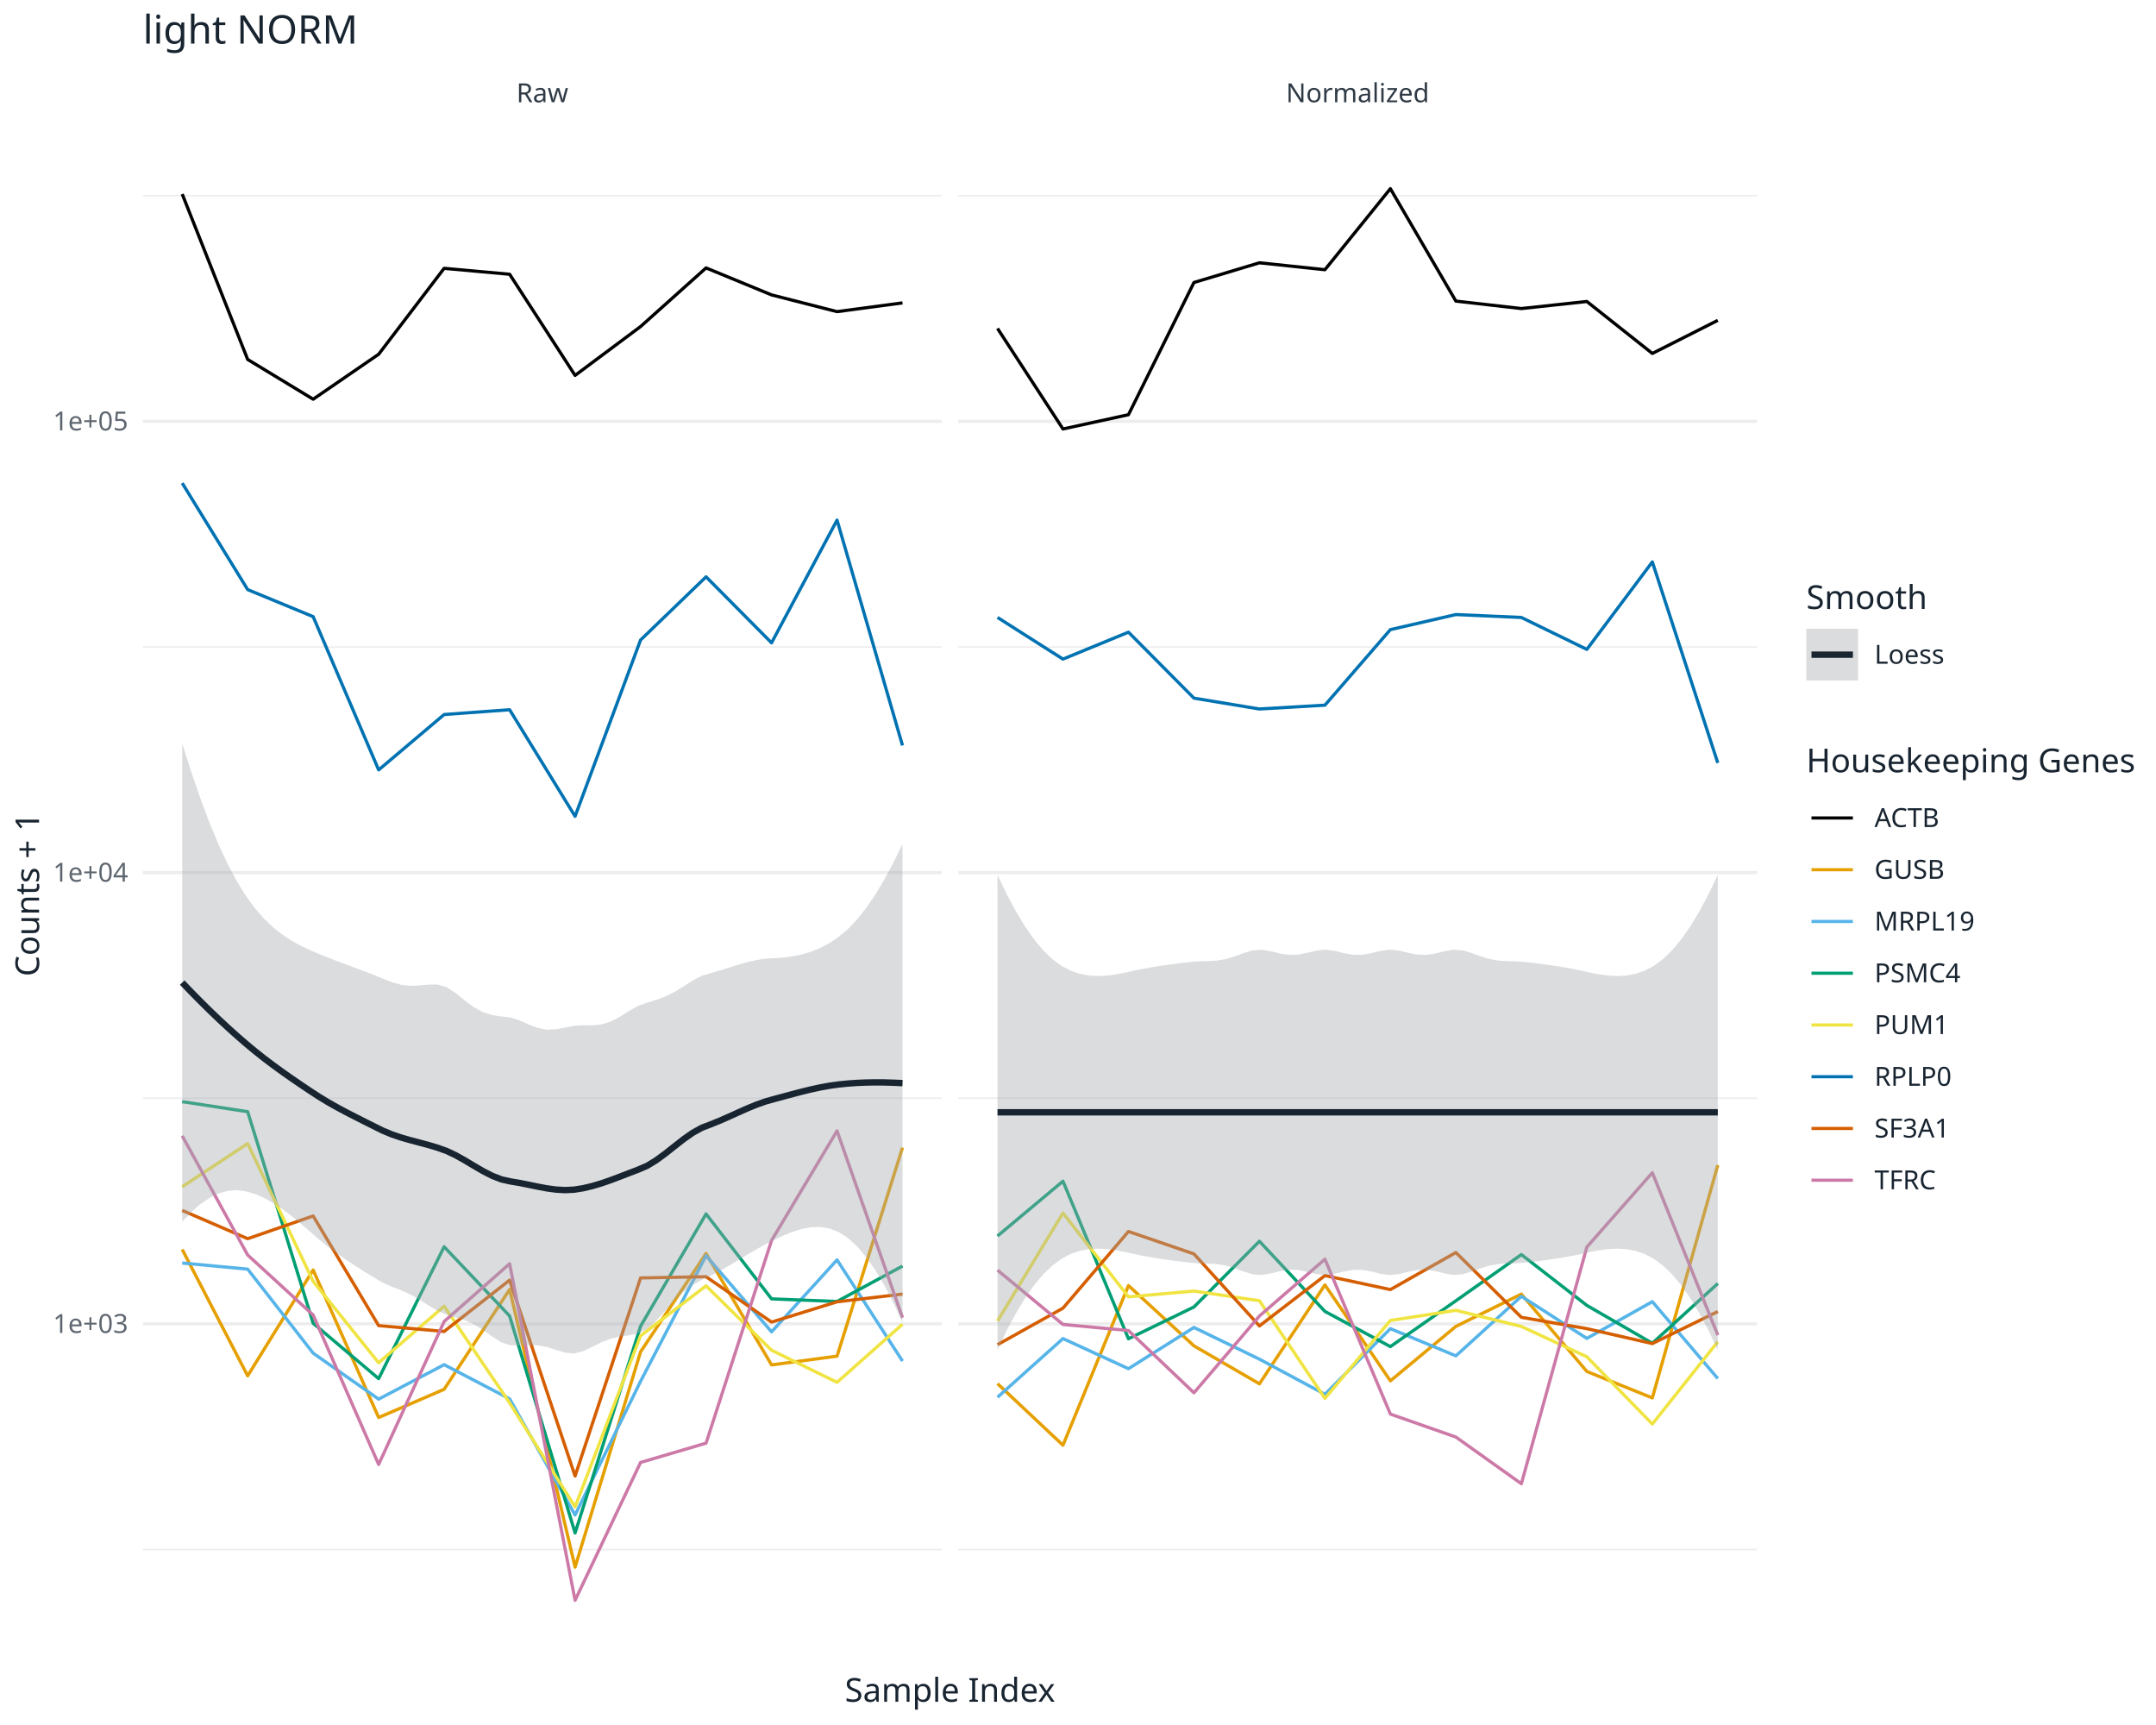
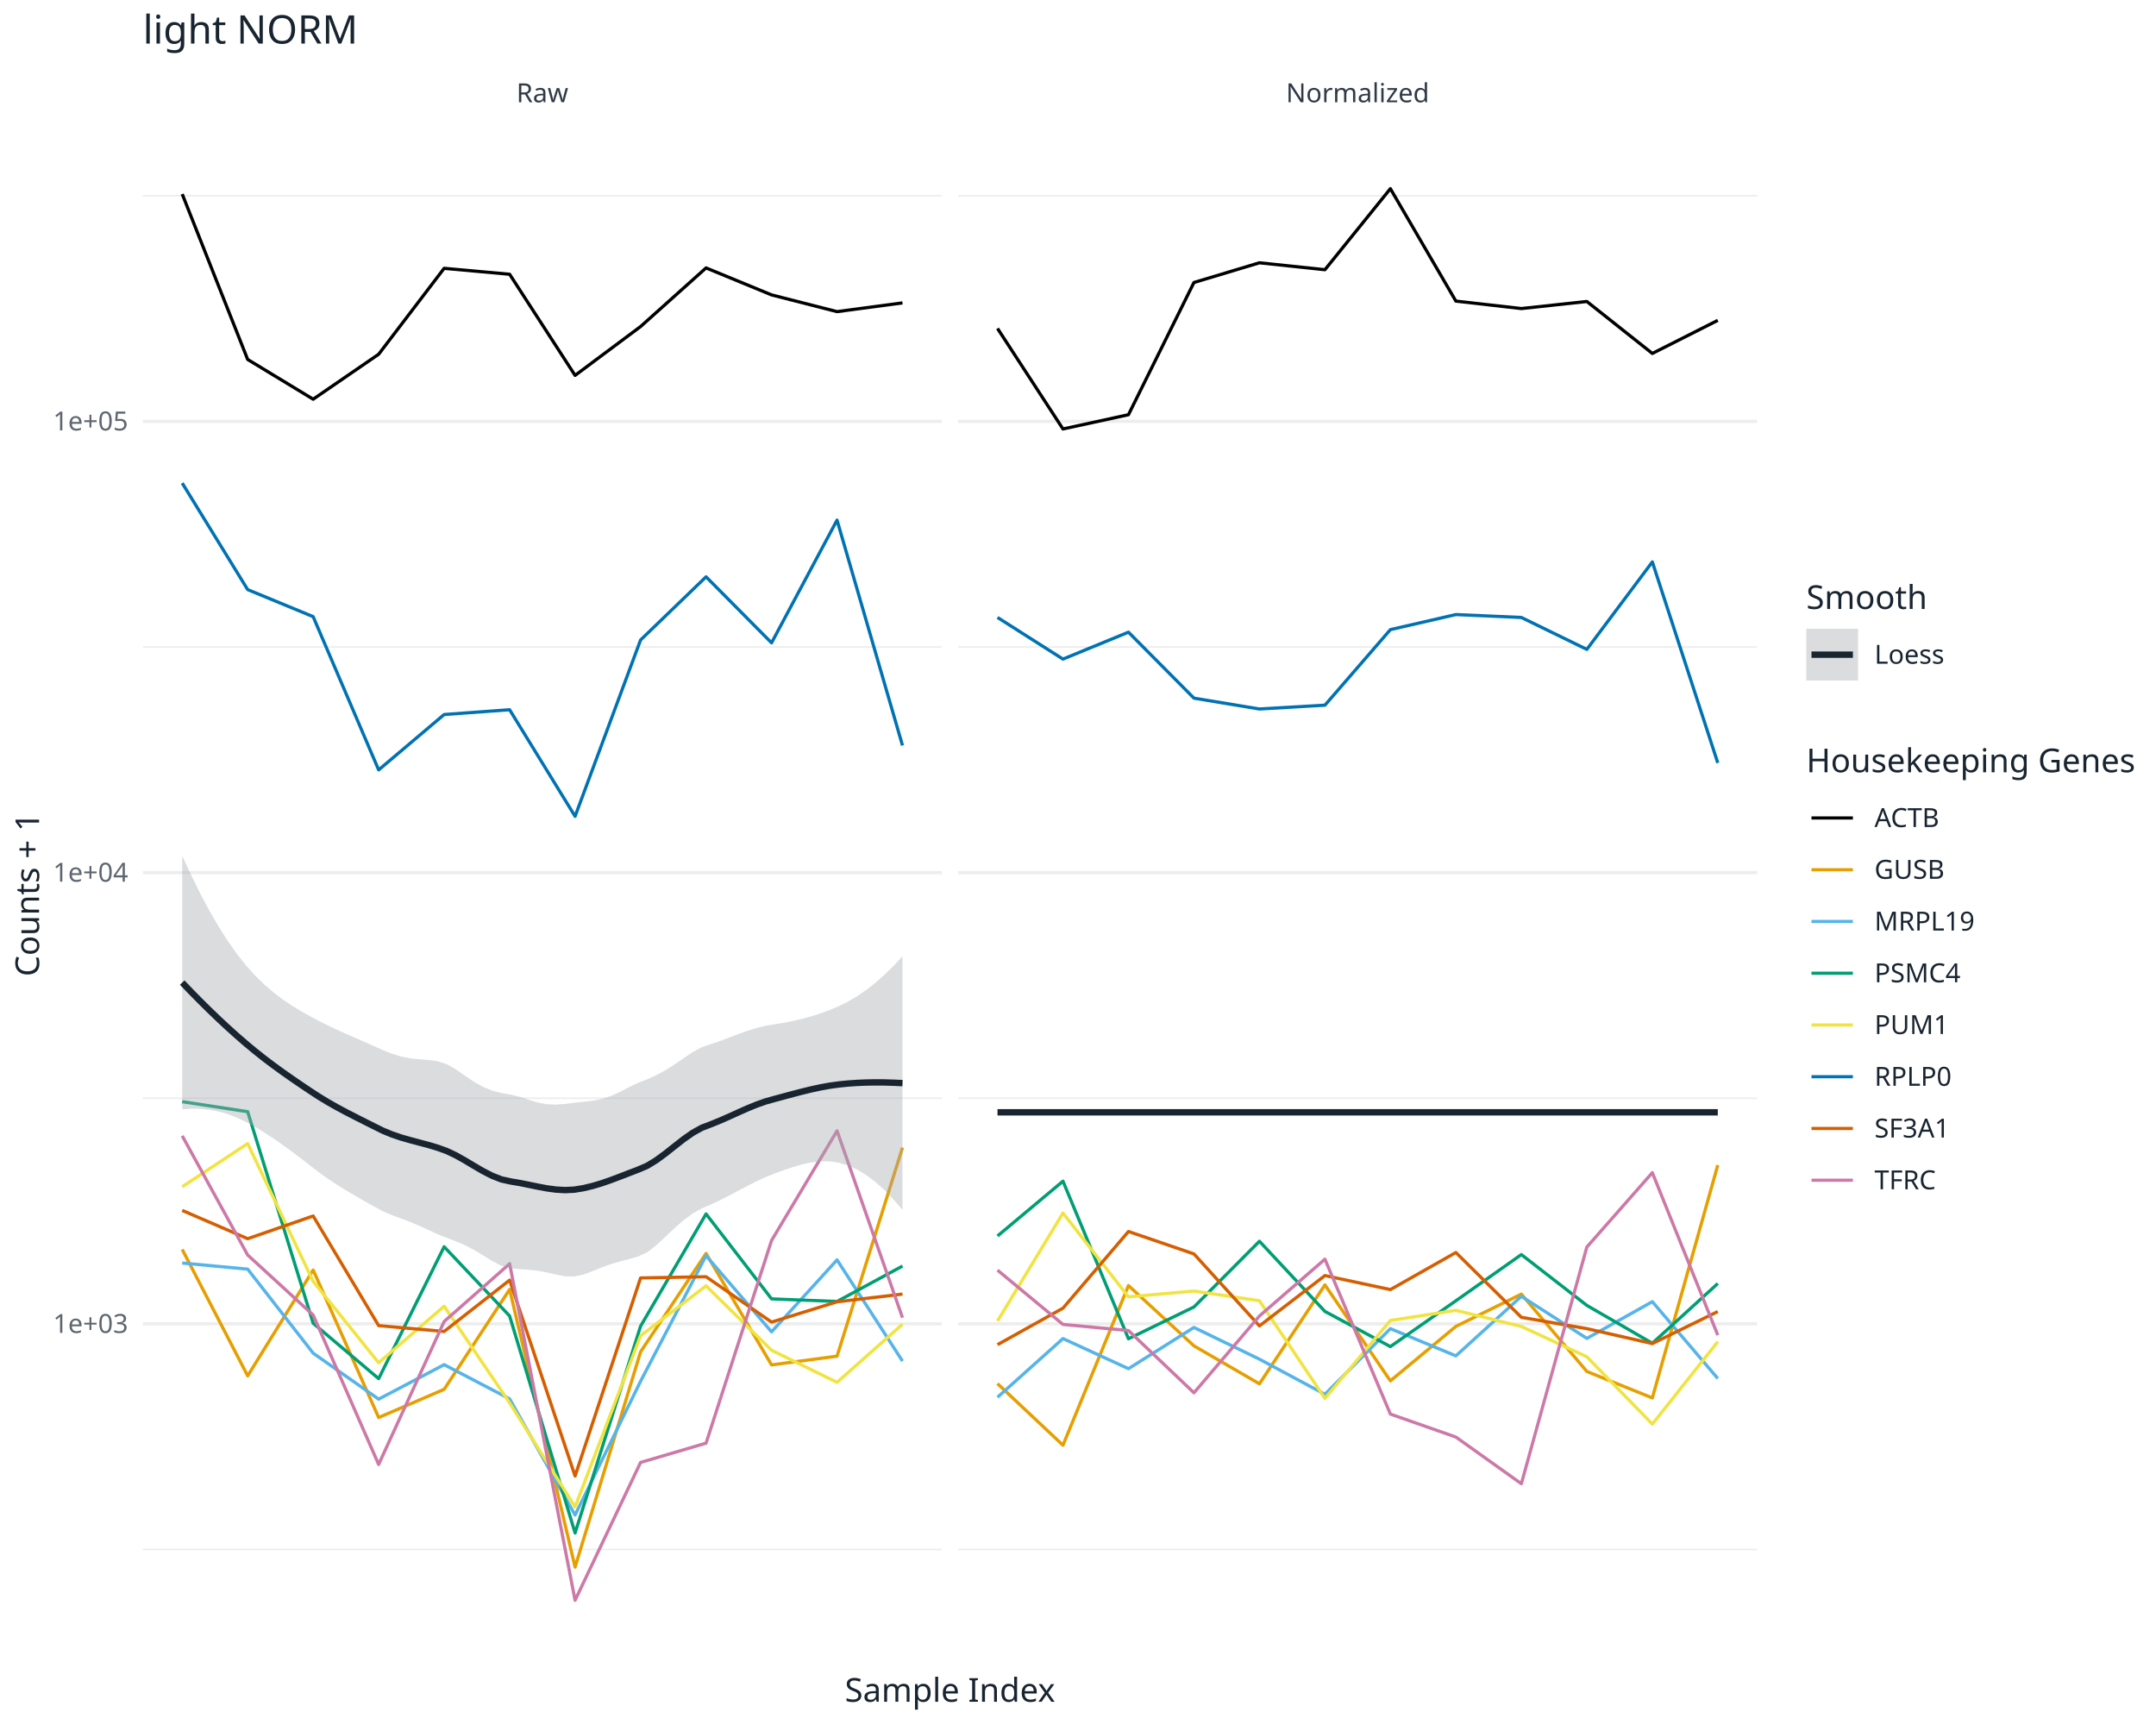
<svg xmlns="http://www.w3.org/2000/svg" class="svglite" data-engine-version="2.0" width="720.00pt" height="576.00pt" viewBox="0 0 720.00 576.00">
  <defs>
    <style type="text/css">
    .svglite line, .svglite polyline, .svglite polygon, .svglite path, .svglite rect, .svglite circle {
      fill: none;
      stroke: #000000;
      stroke-linecap: round;
      stroke-linejoin: round;
      stroke-miterlimit: 10.00;
    }
  </style>
  </defs>
  <rect width="100%" height="100%" style="stroke: none; fill: #FFFFFF;" />
  <defs>
    <clipPath id="cpMC4wMHw3MjAuMDB8MC4wMHw1NzYuMDA=">
      <rect x="0.00" y="0.00" width="720.00" height="576.00" />
    </clipPath>
  </defs>
  <g clip-path="url(#cpMC4wMHw3MjAuMDB8MC4wMHw1NzYuMDA=)">
    <rect x="0.00" y="0.00" width="720.00" height="576.00" style="stroke-width: 1.07; stroke: none; fill: #FFFFFF;" />
  </g>
  <defs>
    <clipPath id="cpNDcuNzN8MzE0LjUyfDM5LjQzfDU1Ny45Mw==">
      <rect x="47.73" y="39.43" width="266.79" height="518.49" />
    </clipPath>
  </defs>
  <g clip-path="url(#cpNDcuNzN8MzE0LjUyfDM5LjQzfDU1Ny45Mw==)">
    <polyline points="47.73,517.39 314.52,517.39 " style="stroke-width: 0.53; stroke: #EDEDEE; stroke-linecap: butt;" />
    <polyline points="47.73,366.71 314.52,366.71 " style="stroke-width: 0.53; stroke: #EDEDEE; stroke-linecap: butt;" />
    <polyline points="47.73,216.03 314.52,216.03 " style="stroke-width: 0.53; stroke: #EDEDEE; stroke-linecap: butt;" />
    <polyline points="47.73,65.35 314.52,65.35 " style="stroke-width: 0.53; stroke: #EDEDEE; stroke-linecap: butt;" />
    <polyline points="47.73,442.05 314.52,442.05 " style="stroke-width: 1.07; stroke: #EDEDEE; stroke-linecap: butt;" />
    <polyline points="47.73,291.37 314.52,291.37 " style="stroke-width: 1.07; stroke: #EDEDEE; stroke-linecap: butt;" />
    <polyline points="47.73,140.69 314.52,140.69 " style="stroke-width: 1.07; stroke: #EDEDEE; stroke-linecap: butt;" />
    <polyline points="60.85,64.80 82.71,120.03 104.58,133.30 126.45,118.29 148.32,89.60 170.19,91.58 192.05,125.35 213.92,109.04 235.79,89.46 257.66,98.47 279.53,104.06 301.39,101.14 " style="stroke-width: 1.07; stroke-linecap: butt;" />
    <polyline points="60.85,417.20 82.71,459.41 104.58,424.08 126.45,473.33 148.32,463.91 170.19,430.56 192.05,523.28 213.92,451.39 235.79,418.55 257.66,455.76 279.53,452.84 301.39,383.20 " style="stroke-width: 1.07; stroke: #E69F00; stroke-linecap: butt;" />
    <polyline points="60.85,421.74 82.71,423.78 104.58,451.84 126.45,467.19 148.32,455.68 170.19,467.10 192.05,505.89 213.92,461.23 235.79,419.29 257.66,444.72 279.53,420.69 301.39,454.48 " style="stroke-width: 1.07; stroke: #56B4E9; stroke-linecap: butt;" />
    <polyline points="60.85,367.86 82.71,371.21 104.58,441.85 126.45,460.35 148.32,416.31 170.19,439.42 192.05,511.88 213.92,442.84 235.79,405.35 257.66,433.71 279.53,434.58 301.39,422.75 " style="stroke-width: 1.07; stroke: #009E73; stroke-linecap: butt;" />
    <polyline points="60.85,396.27 82.71,381.85 104.58,427.87 126.45,455.04 148.32,436.17 170.19,468.45 192.05,503.17 213.92,446.03 235.79,429.36 257.66,450.86 279.53,461.58 301.39,442.18 " style="stroke-width: 1.07; stroke: #F0E442; stroke-linecap: butt;" />
    <polyline points="60.85,161.31 82.71,196.88 104.58,205.91 126.45,257.08 148.32,238.59 170.19,236.99 192.05,272.58 213.92,213.70 235.79,192.61 257.66,214.65 279.53,173.67 301.39,248.92 " style="stroke-width: 1.07; stroke: #0072B2; stroke-linecap: butt;" />
    <polyline points="60.85,404.17 82.71,413.62 104.58,406.03 126.45,442.64 148.32,444.59 170.19,427.45 192.05,492.87 213.92,426.72 235.79,426.31 257.66,441.46 279.53,434.69 301.39,432.11 " style="stroke-width: 1.07; stroke: #D55E00; stroke-linecap: butt;" />
    <polyline points="60.85,379.27 82.71,419.06 104.58,439.11 126.45,489.00 148.32,441.27 170.19,421.98 192.05,534.36 213.92,488.33 235.79,481.89 257.66,414.22 279.53,377.61 301.39,439.99 " style="stroke-width: 1.07; stroke: #CC79A7; stroke-linecap: butt;" />
-     <polygon points="60.85,248.27 63.89,257.82 66.94,266.66 69.98,274.76 73.03,282.08 76.07,288.60 79.12,294.30 82.16,299.21 85.21,303.36 88.25,306.84 91.30,309.72 94.34,312.12 97.39,314.11 100.43,315.79 103.48,317.24 106.52,318.53 109.56,319.76 112.61,320.94 115.65,322.08 118.70,323.21 121.74,324.34 124.79,325.52 127.83,326.78 130.88,327.96 133.92,328.82 136.97,329.18 140.01,329.07 143.06,328.77 146.10,328.76 149.15,329.63 152.19,331.61 155.24,334.07 158.28,336.35 161.33,338.01 164.37,338.96 167.42,339.41 170.46,339.77 173.51,340.72 176.55,342.08 179.60,343.26 182.64,343.82 185.69,343.69 188.73,343.10 191.78,342.52 194.82,342.35 197.87,342.36 200.91,342.06 203.96,341.11 207.00,339.51 210.05,337.58 213.09,335.88 216.14,334.79 219.18,333.85 222.23,332.72 225.27,331.22 228.32,329.36 231.36,327.39 234.41,325.80 237.45,324.90 240.50,324.01 243.54,323.07 246.59,322.12 249.63,321.26 252.68,320.55 255.72,320.10 258.77,319.94 261.81,319.72 264.86,319.30 267.90,318.66 270.95,317.73 273.99,316.49 277.04,314.87 280.08,312.83 283.13,310.25 286.17,307.07 289.21,303.26 292.26,298.81 295.30,293.73 298.35,288.06 301.39,281.81 301.39,441.53 298.35,434.99 295.30,429.15 292.26,424.03 289.21,419.68 286.17,416.12 283.13,413.37 280.08,411.41 277.04,410.21 273.99,409.70 270.95,409.77 267.90,410.33 264.86,411.26 261.81,412.48 258.77,413.89 255.72,415.44 252.68,417.13 249.63,418.92 246.59,420.75 243.54,422.57 240.50,424.32 237.45,425.91 234.41,427.33 231.36,429.08 228.32,431.38 225.27,434.27 222.23,437.60 219.18,440.96 216.14,443.73 213.09,445.26 210.05,445.89 207.00,446.31 203.96,446.99 200.91,448.16 197.87,449.69 194.82,451.15 191.78,451.95 188.73,451.67 185.69,450.75 182.64,449.79 179.60,449.23 176.55,449.14 173.51,449.28 170.46,449.20 167.42,448.22 164.37,446.28 161.33,444.11 158.28,442.23 155.24,440.87 152.19,439.92 149.15,439.01 146.10,437.70 143.06,435.88 140.01,433.94 136.97,432.22 133.92,430.84 130.88,429.65 127.83,428.31 124.79,426.53 121.74,424.65 118.70,422.72 115.65,420.71 112.61,418.60 109.56,416.33 106.52,413.87 103.48,411.19 100.43,408.56 97.39,406.07 94.34,403.79 91.30,401.76 88.25,400.04 85.21,398.70 82.16,397.80 79.12,397.42 76.07,397.65 73.03,398.50 69.98,399.97 66.94,402.06 63.89,404.73 60.85,407.94 " style="stroke-width: 0.00; stroke: none; stroke-linecap: butt; fill: #A3A7AC; fill-opacity: 0.40;" />
-     <polyline points="60.85,248.27 63.89,257.82 66.94,266.66 69.98,274.76 73.03,282.08 76.07,288.60 79.12,294.30 82.16,299.21 85.21,303.36 88.25,306.84 91.30,309.72 94.34,312.12 97.39,314.11 100.43,315.79 103.48,317.24 106.52,318.53 109.56,319.76 112.61,320.94 115.65,322.08 118.70,323.21 121.74,324.34 124.79,325.52 127.83,326.78 130.88,327.96 133.92,328.82 136.97,329.18 140.01,329.07 143.06,328.77 146.10,328.76 149.15,329.63 152.19,331.61 155.24,334.07 158.28,336.35 161.33,338.01 164.37,338.96 167.42,339.41 170.46,339.77 173.51,340.72 176.55,342.08 179.60,343.26 182.64,343.82 185.69,343.69 188.73,343.10 191.78,342.52 194.82,342.35 197.87,342.36 200.91,342.06 203.96,341.11 207.00,339.51 210.05,337.58 213.09,335.88 216.14,334.79 219.18,333.85 222.23,332.72 225.27,331.22 228.32,329.36 231.36,327.39 234.41,325.80 237.45,324.90 240.50,324.01 243.54,323.07 246.59,322.12 249.63,321.26 252.68,320.55 255.72,320.10 258.77,319.94 261.81,319.72 264.86,319.30 267.90,318.66 270.95,317.73 273.99,316.49 277.04,314.87 280.08,312.83 283.13,310.25 286.17,307.07 289.21,303.26 292.26,298.81 295.30,293.73 298.35,288.06 301.39,281.81 " style="stroke-width: 2.13; stroke: none; stroke-linecap: butt;" />
-     <polyline points="301.39,441.53 298.35,434.99 295.30,429.15 292.26,424.03 289.21,419.68 286.17,416.12 283.13,413.37 280.08,411.41 277.04,410.21 273.99,409.70 270.95,409.77 267.90,410.33 264.86,411.26 261.81,412.48 258.77,413.89 255.72,415.44 252.68,417.13 249.63,418.92 246.59,420.75 243.54,422.57 240.50,424.32 237.45,425.91 234.41,427.33 231.36,429.08 228.32,431.38 225.27,434.27 222.23,437.60 219.18,440.96 216.14,443.73 213.09,445.26 210.05,445.89 207.00,446.31 203.96,446.99 200.91,448.16 197.87,449.69 194.82,451.15 191.78,451.95 188.73,451.67 185.69,450.75 182.64,449.79 179.60,449.23 176.55,449.14 173.51,449.28 170.46,449.20 167.42,448.22 164.37,446.28 161.33,444.11 158.28,442.23 155.24,440.87 152.19,439.92 149.15,439.01 146.10,437.70 143.06,435.88 140.01,433.94 136.97,432.22 133.92,430.84 130.88,429.65 127.83,428.31 124.79,426.53 121.74,424.65 118.70,422.72 115.65,420.71 112.61,418.60 109.56,416.33 106.52,413.87 103.48,411.19 100.43,408.56 97.39,406.07 94.34,403.79 91.30,401.76 88.25,400.04 85.21,398.70 82.16,397.80 79.12,397.42 76.07,397.65 73.03,398.50 69.98,399.97 66.94,402.06 63.89,404.73 60.85,407.94 " style="stroke-width: 2.13; stroke: none; stroke-linecap: butt;" />
+     <polygon points="60.85,285.78 63.89,292.33 66.94,298.47 69.98,304.18 73.03,309.43 76.07,314.22 79.12,318.53 82.16,322.37 85.21,325.76 88.25,328.73 91.30,331.35 94.34,333.65 97.39,335.72 100.43,337.59 103.48,339.31 106.52,340.93 109.56,342.44 112.61,343.88 115.65,345.25 118.70,346.59 121.74,347.91 124.79,349.25 127.83,350.63 130.88,351.85 133.92,352.78 136.97,353.39 140.01,353.71 143.06,353.93 146.10,354.35 149.15,355.33 152.19,357.05 155.24,359.16 158.28,361.22 161.33,362.93 164.37,364.17 167.42,364.97 170.46,365.48 173.51,366.22 176.55,367.24 179.60,368.15 182.64,368.72 185.69,368.84 188.73,368.61 191.78,368.23 194.82,367.91 197.87,367.57 200.91,366.98 203.96,365.99 207.00,364.60 210.05,363.02 213.09,361.58 216.14,360.39 219.18,359.01 222.23,357.36 225.27,355.43 228.32,353.33 231.36,351.28 234.41,349.65 237.45,348.63 240.50,347.58 243.54,346.44 246.59,345.29 249.63,344.20 252.68,343.24 255.72,342.50 258.77,342.01 261.81,341.51 264.86,340.91 267.90,340.19 270.95,339.36 273.99,338.39 277.04,337.27 280.08,335.99 283.13,334.48 286.17,332.69 289.21,330.61 292.26,328.23 295.30,325.55 298.35,322.58 301.39,319.33 301.39,404.01 298.35,400.47 295.30,397.33 292.26,394.61 289.21,392.33 286.17,390.50 283.13,389.15 280.08,388.25 277.04,387.81 273.99,387.80 270.95,388.15 267.90,388.79 264.86,389.66 261.81,390.69 258.77,391.82 255.72,393.04 252.68,394.44 249.63,395.98 246.59,397.58 243.54,399.20 240.50,400.75 237.45,402.18 234.41,403.48 231.36,405.19 228.32,407.41 225.27,410.06 222.23,412.96 219.18,415.79 216.14,418.14 213.09,419.56 210.05,420.44 207.00,421.22 203.96,422.12 200.91,423.23 197.87,424.47 194.82,425.59 191.78,426.25 188.73,426.17 185.69,425.59 182.64,424.90 179.60,424.33 176.55,423.99 173.51,423.78 170.46,423.50 167.42,422.66 164.37,421.07 161.33,419.18 158.28,417.36 155.24,415.78 152.19,414.47 149.15,413.31 146.10,412.11 143.06,410.71 140.01,409.31 136.97,408.02 133.92,406.87 130.88,405.76 127.83,404.45 124.79,402.80 121.74,401.08 118.70,399.34 115.65,397.54 112.61,395.65 109.56,393.65 106.52,391.47 103.48,389.12 100.43,386.76 97.39,384.47 94.34,382.25 91.30,380.14 88.25,378.15 85.21,376.30 82.16,374.64 79.12,373.20 76.07,372.03 73.03,371.15 69.98,370.56 66.94,370.25 63.89,370.21 60.85,370.43 " style="stroke-width: 0.00; stroke: none; stroke-linecap: butt; fill: #A3A7AC; fill-opacity: 0.40;" />
+     <polyline points="60.85,285.78 63.89,292.33 66.94,298.47 69.98,304.18 73.03,309.43 76.07,314.22 79.12,318.53 82.16,322.37 85.21,325.76 88.25,328.73 91.30,331.35 94.34,333.65 97.39,335.72 100.43,337.59 103.48,339.31 106.52,340.93 109.56,342.44 112.61,343.88 115.65,345.25 118.70,346.59 121.74,347.91 124.79,349.25 127.83,350.63 130.88,351.85 133.92,352.78 136.97,353.39 140.01,353.71 143.06,353.93 146.10,354.35 149.15,355.33 152.19,357.05 155.24,359.16 158.28,361.22 161.33,362.93 164.37,364.17 167.42,364.97 170.46,365.48 173.51,366.22 176.55,367.24 179.60,368.15 182.64,368.72 185.69,368.84 188.73,368.61 191.78,368.23 194.82,367.91 197.87,367.57 200.91,366.98 203.96,365.99 207.00,364.60 210.05,363.02 213.09,361.58 216.14,360.39 219.18,359.01 222.23,357.36 225.27,355.43 228.32,353.33 231.36,351.28 234.41,349.65 237.45,348.63 240.50,347.58 243.54,346.44 246.59,345.29 249.63,344.20 252.68,343.24 255.72,342.50 258.77,342.01 261.81,341.51 264.86,340.91 267.90,340.19 270.95,339.36 273.99,338.39 277.04,337.27 280.08,335.99 283.13,334.48 286.17,332.69 289.21,330.61 292.26,328.23 295.30,325.55 298.35,322.58 301.39,319.33 " style="stroke-width: 2.13; stroke: none; stroke-linecap: butt;" />
+     <polyline points="301.39,404.01 298.35,400.47 295.30,397.33 292.26,394.61 289.21,392.33 286.17,390.50 283.13,389.15 280.08,388.25 277.04,387.81 273.99,387.80 270.95,388.15 267.90,388.79 264.86,389.66 261.81,390.69 258.77,391.82 255.72,393.04 252.68,394.44 249.63,395.98 246.59,397.58 243.54,399.20 240.50,400.75 237.45,402.18 234.41,403.48 231.36,405.19 228.32,407.41 225.27,410.06 222.23,412.96 219.18,415.79 216.14,418.14 213.09,419.56 210.05,420.44 207.00,421.22 203.96,422.12 200.91,423.23 197.87,424.47 194.82,425.59 191.78,426.25 188.73,426.17 185.69,425.59 182.64,424.90 179.60,424.33 176.55,423.99 173.51,423.78 170.46,423.50 167.42,422.66 164.37,421.07 161.33,419.18 158.28,417.36 155.24,415.78 152.19,414.47 149.15,413.31 146.10,412.11 143.06,410.71 140.01,409.31 136.97,408.02 133.92,406.87 130.88,405.76 127.83,404.45 124.79,402.80 121.74,401.08 118.70,399.34 115.65,397.54 112.61,395.65 109.56,393.65 106.52,391.47 103.48,389.12 100.43,386.76 97.39,384.47 94.34,382.25 91.30,380.14 88.25,378.15 85.21,376.30 82.16,374.64 79.12,373.20 76.07,372.03 73.03,371.15 69.98,370.56 66.94,370.25 63.89,370.21 60.85,370.43 " style="stroke-width: 2.13; stroke: none; stroke-linecap: butt;" />
    <polyline points="60.85,328.10 63.89,331.27 66.94,334.36 69.98,337.37 73.03,340.29 76.07,343.12 79.12,345.86 82.16,348.50 85.21,351.03 88.25,353.44 91.30,355.74 94.34,357.95 97.39,360.09 100.43,362.17 103.48,364.22 106.52,366.20 109.56,368.05 112.61,369.77 115.65,371.40 118.70,372.96 121.74,374.50 124.79,376.03 127.83,377.54 130.88,378.80 133.92,379.83 136.97,380.70 140.01,381.51 143.06,382.32 146.10,383.23 149.15,384.32 152.19,385.76 155.24,387.47 158.28,389.29 161.33,391.06 164.37,392.62 167.42,393.81 170.46,394.49 173.51,395.00 176.55,395.61 179.60,396.24 182.64,396.81 185.69,397.22 188.73,397.39 191.78,397.24 194.82,396.75 197.87,396.02 200.91,395.11 203.96,394.05 207.00,392.91 210.05,391.73 213.09,390.57 216.14,389.26 219.18,387.40 222.23,385.16 225.27,382.75 228.32,380.37 231.36,378.24 234.41,376.56 237.45,375.40 240.50,374.16 243.54,372.82 246.59,371.44 249.63,370.09 252.68,368.84 255.72,367.77 258.77,366.92 261.81,366.10 264.86,365.28 267.90,364.49 270.95,363.75 273.99,363.09 277.04,362.54 280.08,362.12 283.13,361.81 286.17,361.60 289.21,361.47 292.26,361.42 295.30,361.44 298.35,361.53 301.39,361.67 " style="stroke-width: 2.13; stroke: #182430; stroke-linecap: butt;" />
  </g>
  <g clip-path="url(#cpMC4wMHw3MjAuMDB8MC4wMHw1NzYuMDA=)">
</g>
  <defs>
    <clipPath id="cpMzE5Ljk5fDU4Ni43OHwzOS40M3w1NTcuOTM=">
      <rect x="319.99" y="39.43" width="266.79" height="518.49" />
    </clipPath>
  </defs>
  <g clip-path="url(#cpMzE5Ljk5fDU4Ni43OHwzOS40M3w1NTcuOTM=)">
    <polyline points="319.99,517.39 586.78,517.39 " style="stroke-width: 0.53; stroke: #EDEDEE; stroke-linecap: butt;" />
    <polyline points="319.99,366.71 586.78,366.71 " style="stroke-width: 0.53; stroke: #EDEDEE; stroke-linecap: butt;" />
    <polyline points="319.99,216.03 586.78,216.03 " style="stroke-width: 0.53; stroke: #EDEDEE; stroke-linecap: butt;" />
    <polyline points="319.99,65.35 586.78,65.35 " style="stroke-width: 0.53; stroke: #EDEDEE; stroke-linecap: butt;" />
    <polyline points="319.99,442.05 586.78,442.05 " style="stroke-width: 1.07; stroke: #EDEDEE; stroke-linecap: butt;" />
    <polyline points="319.99,291.37 586.78,291.37 " style="stroke-width: 1.07; stroke: #EDEDEE; stroke-linecap: butt;" />
    <polyline points="319.99,140.69 586.78,140.69 " style="stroke-width: 1.07; stroke: #EDEDEE; stroke-linecap: butt;" />
    <polyline points="333.12,109.67 354.98,143.24 376.85,138.48 398.72,94.33 420.59,87.75 442.46,90.06 464.32,63.00 486.19,100.54 508.06,103.03 529.93,100.67 551.80,118.02 573.66,106.97 " style="stroke-width: 1.07; stroke-linecap: butt;" />
    <polyline points="333.12,462.02 354.98,482.58 376.85,429.26 398.72,449.40 420.59,462.07 442.46,429.04 464.32,461.08 486.19,442.90 508.06,432.12 529.93,457.95 551.80,466.78 573.66,389.03 " style="stroke-width: 1.07; stroke: #E69F00; stroke-linecap: butt;" />
    <polyline points="333.12,466.56 354.98,446.97 376.85,457.02 398.72,443.26 420.59,453.84 442.46,465.58 464.32,443.65 486.19,452.74 508.06,432.85 529.93,446.91 551.80,434.64 573.66,460.31 " style="stroke-width: 1.07; stroke: #56B4E9; stroke-linecap: butt;" />
    <polyline points="333.12,412.71 354.98,394.41 376.85,447.03 398.72,436.42 420.59,414.47 442.46,437.90 464.32,449.65 486.19,434.35 508.06,418.92 529.93,435.89 551.80,448.53 573.66,428.58 " style="stroke-width: 1.07; stroke: #009E73; stroke-linecap: butt;" />
    <polyline points="333.12,441.10 354.98,405.05 376.85,433.04 398.72,431.10 420.59,434.33 442.46,466.94 464.32,440.92 486.19,437.54 508.06,442.92 529.93,453.05 551.80,475.52 573.66,448.01 " style="stroke-width: 1.07; stroke: #F0E442; stroke-linecap: butt;" />
    <polyline points="333.12,206.18 354.98,220.08 376.85,211.09 398.72,233.12 420.59,236.74 442.46,235.47 464.32,210.24 486.19,205.21 508.06,206.18 529.93,216.84 551.80,187.63 573.66,254.75 " style="stroke-width: 1.07; stroke: #0072B2; stroke-linecap: butt;" />
    <polyline points="333.12,449.00 354.98,436.81 376.85,411.21 398.72,418.70 420.59,442.74 442.46,425.93 464.32,430.61 486.19,418.23 508.06,439.87 529.93,443.65 551.80,448.64 573.66,437.94 " style="stroke-width: 1.07; stroke: #D55E00; stroke-linecap: butt;" />
    <polyline points="333.12,424.12 354.98,442.25 376.85,444.28 398.72,465.07 420.59,439.43 442.46,420.46 464.32,472.18 486.19,479.85 508.06,495.44 529.93,416.41 551.80,391.57 573.66,445.82 " style="stroke-width: 1.07; stroke: #CC79A7; stroke-linecap: butt;" />
-     <polygon points="333.12,292.15 336.16,298.49 339.21,304.20 342.25,309.26 345.30,313.62 348.34,317.28 351.39,320.23 354.43,322.48 357.48,324.09 360.52,325.15 363.56,325.73 366.61,325.91 369.65,325.77 372.70,325.37 375.74,324.78 378.79,324.09 381.83,323.48 384.88,322.94 387.92,322.46 390.97,322.02 394.01,321.63 397.06,321.28 400.10,321.02 403.15,320.94 406.19,320.77 409.24,320.27 412.28,319.36 415.33,318.25 418.37,317.34 421.42,317.12 424.46,317.65 427.51,318.40 430.55,318.85 433.60,318.75 436.64,318.14 439.69,317.40 442.73,317.09 445.78,317.52 448.82,318.27 451.87,318.81 454.91,318.81 457.96,318.27 461.00,317.52 464.05,317.09 467.09,317.40 470.14,318.13 473.18,318.74 476.23,318.85 479.27,318.39 482.32,317.65 485.36,317.12 488.41,317.33 491.45,318.24 494.50,319.35 497.54,320.26 500.59,320.77 503.63,320.93 506.68,321.01 509.72,321.27 512.77,321.62 515.81,322.02 518.86,322.45 521.90,322.93 524.95,323.47 527.99,324.09 531.04,324.78 534.08,325.37 537.13,325.76 540.17,325.91 543.21,325.73 546.26,325.15 549.30,324.09 552.35,322.48 555.39,320.22 558.44,317.28 561.48,313.62 564.53,309.26 567.57,304.20 570.62,298.47 573.66,292.13 573.66,450.72 570.62,444.37 567.57,438.65 564.53,433.59 561.48,429.22 558.44,425.56 555.39,422.62 552.35,420.37 549.30,418.75 546.26,417.69 543.21,417.11 540.17,416.93 537.13,417.08 534.08,417.47 531.04,418.06 527.99,418.75 524.95,419.37 521.90,419.90 518.86,420.38 515.81,420.82 512.77,421.22 509.72,421.56 506.68,421.82 503.63,421.90 500.59,422.07 497.54,422.58 494.50,423.48 491.45,424.59 488.41,425.50 485.36,425.72 482.32,425.19 479.27,424.44 476.23,423.99 473.18,424.09 470.14,424.70 467.09,425.44 464.05,425.75 461.00,425.32 457.96,424.57 454.91,424.03 451.87,424.03 448.82,424.57 445.78,425.32 442.73,425.75 439.69,425.44 436.64,424.71 433.60,424.10 430.55,423.99 427.51,424.45 424.46,425.19 421.42,425.72 418.37,425.51 415.33,424.60 412.28,423.49 409.24,422.58 406.19,422.07 403.15,421.91 400.10,421.83 397.06,421.57 394.01,421.22 390.97,420.83 387.92,420.39 384.88,419.91 381.83,419.37 378.79,418.76 375.74,418.07 372.70,417.48 369.65,417.08 366.61,416.94 363.56,417.12 360.52,417.70 357.48,418.75 354.43,420.37 351.39,422.62 348.34,425.56 345.30,429.22 342.25,433.59 339.21,438.64 336.16,444.36 333.12,450.70 " style="stroke-width: 0.00; stroke: none; stroke-linecap: butt; fill: #A3A7AC; fill-opacity: 0.40;" />
-     <polyline points="333.12,292.15 336.16,298.49 339.21,304.20 342.25,309.26 345.30,313.62 348.34,317.28 351.39,320.23 354.43,322.48 357.48,324.09 360.52,325.15 363.56,325.73 366.61,325.91 369.65,325.77 372.70,325.37 375.74,324.78 378.79,324.09 381.83,323.48 384.88,322.94 387.92,322.46 390.97,322.02 394.01,321.63 397.06,321.28 400.10,321.02 403.15,320.94 406.19,320.77 409.24,320.27 412.28,319.36 415.33,318.25 418.37,317.34 421.42,317.12 424.46,317.65 427.51,318.40 430.55,318.85 433.60,318.75 436.64,318.14 439.69,317.40 442.73,317.09 445.78,317.52 448.82,318.27 451.87,318.81 454.91,318.81 457.96,318.27 461.00,317.52 464.05,317.09 467.09,317.40 470.14,318.13 473.18,318.74 476.23,318.85 479.27,318.39 482.32,317.65 485.36,317.12 488.41,317.33 491.45,318.24 494.50,319.35 497.54,320.26 500.59,320.77 503.63,320.93 506.68,321.01 509.72,321.27 512.77,321.62 515.81,322.02 518.86,322.45 521.90,322.93 524.95,323.47 527.99,324.09 531.04,324.78 534.08,325.37 537.13,325.76 540.17,325.91 543.21,325.73 546.26,325.15 549.30,324.09 552.35,322.48 555.39,320.22 558.44,317.28 561.48,313.62 564.53,309.26 567.57,304.20 570.62,298.47 573.66,292.13 " style="stroke-width: 2.13; stroke: none; stroke-linecap: butt;" />
-     <polyline points="573.66,450.72 570.62,444.37 567.57,438.65 564.53,433.59 561.48,429.22 558.44,425.56 555.39,422.62 552.35,420.37 549.30,418.75 546.26,417.69 543.21,417.11 540.17,416.93 537.13,417.08 534.08,417.47 531.04,418.06 527.99,418.75 524.95,419.37 521.90,419.90 518.86,420.38 515.81,420.82 512.77,421.22 509.72,421.56 506.68,421.82 503.63,421.90 500.59,422.07 497.54,422.58 494.50,423.48 491.45,424.59 488.41,425.50 485.36,425.72 482.32,425.19 479.27,424.44 476.23,423.99 473.18,424.09 470.14,424.70 467.09,425.44 464.05,425.75 461.00,425.32 457.96,424.57 454.91,424.03 451.87,424.03 448.82,424.57 445.78,425.32 442.73,425.75 439.69,425.44 436.64,424.71 433.60,424.10 430.55,423.99 427.51,424.45 424.46,425.19 421.42,425.72 418.37,425.51 415.33,424.60 412.28,423.49 409.24,422.58 406.19,422.07 403.15,421.91 400.10,421.83 397.06,421.57 394.01,421.22 390.97,420.83 387.92,420.39 384.88,419.91 381.83,419.37 378.79,418.76 375.74,418.07 372.70,417.48 369.65,417.08 366.61,416.94 363.56,417.12 360.52,417.70 357.48,418.75 354.43,420.37 351.39,422.62 348.34,425.56 345.30,429.22 342.25,433.59 339.21,438.64 336.16,444.36 333.12,450.70 " style="stroke-width: 2.13; stroke: none; stroke-linecap: butt;" />
+     <polygon points="333.12,371.42 336.16,371.42 339.21,371.42 342.25,371.42 345.30,371.42 348.34,371.42 351.39,371.42 354.43,371.42 357.48,371.42 360.52,371.42 363.56,371.42 366.61,371.42 369.65,371.42 372.70,371.42 375.74,371.42 378.79,371.42 381.83,371.42 384.88,371.42 387.92,371.42 390.97,371.42 394.01,371.42 397.06,371.42 400.10,371.42 403.15,371.42 406.19,371.42 409.24,371.42 412.28,371.42 415.33,371.42 418.37,371.42 421.42,371.42 424.46,371.42 427.51,371.42 430.55,371.42 433.60,371.42 436.64,371.42 439.69,371.42 442.73,371.42 445.78,371.42 448.82,371.42 451.87,371.42 454.91,371.42 457.96,371.42 461.00,371.41 464.05,371.41 467.09,371.41 470.14,371.41 473.18,371.41 476.23,371.41 479.27,371.41 482.32,371.41 485.36,371.41 488.41,371.41 491.45,371.41 494.50,371.41 497.54,371.41 500.59,371.41 503.63,371.41 506.68,371.41 509.72,371.41 512.77,371.41 515.81,371.42 518.86,371.42 521.90,371.42 524.95,371.42 527.99,371.42 531.04,371.42 534.08,371.42 537.13,371.42 540.17,371.42 543.21,371.42 546.26,371.42 549.30,371.42 552.35,371.42 555.39,371.42 558.44,371.42 561.48,371.42 564.53,371.42 567.57,371.42 570.62,371.42 573.66,371.42 573.66,371.43 570.62,371.43 567.57,371.43 564.53,371.43 561.48,371.43 558.44,371.43 555.39,371.42 552.35,371.42 549.30,371.42 546.26,371.42 543.21,371.42 540.17,371.42 537.13,371.42 534.08,371.42 531.04,371.42 527.99,371.42 524.95,371.42 521.90,371.42 518.86,371.42 515.81,371.42 512.77,371.42 509.72,371.42 506.68,371.42 503.63,371.42 500.59,371.42 497.54,371.42 494.50,371.42 491.45,371.42 488.41,371.42 485.36,371.42 482.32,371.42 479.27,371.42 476.23,371.42 473.18,371.42 470.14,371.42 467.09,371.42 464.05,371.42 461.00,371.42 457.96,371.42 454.91,371.42 451.87,371.42 448.82,371.42 445.78,371.42 442.73,371.42 439.69,371.42 436.64,371.42 433.60,371.42 430.55,371.42 427.51,371.42 424.46,371.43 421.42,371.43 418.37,371.43 415.33,371.43 412.28,371.43 409.24,371.43 406.19,371.43 403.15,371.43 400.10,371.43 397.06,371.43 394.01,371.43 390.97,371.43 387.92,371.43 384.88,371.43 381.83,371.43 378.79,371.43 375.74,371.43 372.70,371.43 369.65,371.43 366.61,371.43 363.56,371.43 360.52,371.43 357.48,371.43 354.43,371.43 351.39,371.43 348.34,371.43 345.30,371.43 342.25,371.43 339.21,371.43 336.16,371.43 333.12,371.43 " style="stroke-width: 0.00; stroke: none; stroke-linecap: butt; fill: #A3A7AC; fill-opacity: 0.40;" />
+     <polyline points="333.12,371.42 336.16,371.42 339.21,371.42 342.25,371.42 345.30,371.42 348.34,371.42 351.39,371.42 354.43,371.42 357.48,371.42 360.52,371.42 363.56,371.42 366.61,371.42 369.65,371.42 372.70,371.42 375.74,371.42 378.79,371.42 381.83,371.42 384.88,371.42 387.92,371.42 390.97,371.42 394.01,371.42 397.06,371.42 400.10,371.42 403.15,371.42 406.19,371.42 409.24,371.42 412.28,371.42 415.33,371.42 418.37,371.42 421.42,371.42 424.46,371.42 427.51,371.42 430.55,371.42 433.60,371.42 436.64,371.42 439.69,371.42 442.73,371.42 445.78,371.42 448.82,371.42 451.87,371.42 454.91,371.42 457.96,371.42 461.00,371.41 464.05,371.41 467.09,371.41 470.14,371.41 473.18,371.41 476.23,371.41 479.27,371.41 482.32,371.41 485.36,371.41 488.41,371.41 491.45,371.41 494.50,371.41 497.54,371.41 500.59,371.41 503.63,371.41 506.68,371.41 509.72,371.41 512.77,371.41 515.81,371.42 518.86,371.42 521.90,371.42 524.95,371.42 527.99,371.42 531.04,371.42 534.08,371.42 537.13,371.42 540.17,371.42 543.21,371.42 546.26,371.42 549.30,371.42 552.35,371.42 555.39,371.42 558.44,371.42 561.48,371.42 564.53,371.42 567.57,371.42 570.62,371.42 573.66,371.42 " style="stroke-width: 2.13; stroke: none; stroke-linecap: butt;" />
+     <polyline points="573.66,371.43 570.62,371.43 567.57,371.43 564.53,371.43 561.48,371.43 558.44,371.43 555.39,371.42 552.35,371.42 549.30,371.42 546.26,371.42 543.21,371.42 540.17,371.42 537.13,371.42 534.08,371.42 531.04,371.42 527.99,371.42 524.95,371.42 521.90,371.42 518.86,371.42 515.81,371.42 512.77,371.42 509.72,371.42 506.68,371.42 503.63,371.42 500.59,371.42 497.54,371.42 494.50,371.42 491.45,371.42 488.41,371.42 485.36,371.42 482.32,371.42 479.27,371.42 476.23,371.42 473.18,371.42 470.14,371.42 467.09,371.42 464.05,371.42 461.00,371.42 457.96,371.42 454.91,371.42 451.87,371.42 448.82,371.42 445.78,371.42 442.73,371.42 439.69,371.42 436.64,371.42 433.60,371.42 430.55,371.42 427.51,371.42 424.46,371.43 421.42,371.43 418.37,371.43 415.33,371.43 412.28,371.43 409.24,371.43 406.19,371.43 403.15,371.43 400.10,371.43 397.06,371.43 394.01,371.43 390.97,371.43 387.92,371.43 384.88,371.43 381.83,371.43 378.79,371.43 375.74,371.43 372.70,371.43 369.65,371.43 366.61,371.43 363.56,371.43 360.52,371.43 357.48,371.43 354.43,371.43 351.39,371.43 348.34,371.43 345.30,371.43 342.25,371.43 339.21,371.43 336.16,371.43 333.12,371.43 " style="stroke-width: 2.13; stroke: none; stroke-linecap: butt;" />
    <polyline points="333.12,371.42 336.16,371.42 339.21,371.42 342.25,371.42 345.30,371.42 348.34,371.42 351.39,371.42 354.43,371.42 357.48,371.42 360.52,371.42 363.56,371.42 366.61,371.42 369.65,371.42 372.70,371.42 375.74,371.42 378.79,371.42 381.83,371.42 384.88,371.42 387.92,371.42 390.97,371.42 394.01,371.42 397.06,371.42 400.10,371.42 403.15,371.42 406.19,371.42 409.24,371.42 412.28,371.42 415.33,371.42 418.37,371.42 421.42,371.42 424.46,371.42 427.51,371.42 430.55,371.42 433.60,371.42 436.64,371.42 439.69,371.42 442.73,371.42 445.78,371.42 448.82,371.42 451.87,371.42 454.91,371.42 457.96,371.42 461.00,371.42 464.05,371.42 467.09,371.42 470.14,371.42 473.18,371.42 476.23,371.42 479.27,371.42 482.32,371.42 485.36,371.42 488.41,371.42 491.45,371.42 494.50,371.42 497.54,371.42 500.59,371.42 503.63,371.42 506.68,371.42 509.72,371.42 512.77,371.42 515.81,371.42 518.86,371.42 521.90,371.42 524.95,371.42 527.99,371.42 531.04,371.42 534.08,371.42 537.13,371.42 540.17,371.42 543.21,371.42 546.26,371.42 549.30,371.42 552.35,371.42 555.39,371.42 558.44,371.42 561.48,371.42 564.53,371.42 567.57,371.42 570.62,371.42 573.66,371.42 " style="stroke-width: 2.13; stroke: #182430; stroke-linecap: butt;" />
  </g>
  <g clip-path="url(#cpMC4wMHw3MjAuMDB8MC4wMHw1NzYuMDA=)">
</g>
  <defs>
    <clipPath id="cpNDcuNzN8MzE0LjUyfDIyLjc4fDM5LjQz">
      <rect x="47.73" y="22.78" width="266.79" height="16.65" />
    </clipPath>
  </defs>
  <g clip-path="url(#cpNDcuNzN8MzE0LjUyfDIyLjc4fDM5LjQz)">
    <text x="181.12" y="34.14" text-anchor="middle" style="font-size: 8.80px; fill: #2F3A45; font-family: sans;" textLength="17.61px" lengthAdjust="spacingAndGlyphs">Raw</text>
  </g>
  <g clip-path="url(#cpMC4wMHw3MjAuMDB8MC4wMHw1NzYuMDA=)">
</g>
  <defs>
    <clipPath id="cpMzE5Ljk5fDU4Ni43OHwyMi43OHwzOS40Mw==">
      <rect x="319.99" y="22.78" width="266.79" height="16.65" />
    </clipPath>
  </defs>
  <g clip-path="url(#cpMzE5Ljk5fDU4Ni43OHwyMi43OHwzOS40Mw==)">
    <text x="453.39" y="34.14" text-anchor="middle" style="font-size: 8.80px; fill: #2F3A45; font-family: sans;" textLength="44.51px" lengthAdjust="spacingAndGlyphs">Normalized</text>
  </g>
  <g clip-path="url(#cpMC4wMHw3MjAuMDB8MC4wMHw1NzYuMDA=)">
    <text x="42.79" y="445.08" text-anchor="end" style="font-size: 8.80px; fill: #5E666F; font-family: sans;" textLength="24.72px" lengthAdjust="spacingAndGlyphs">1e+03</text>
    <text x="42.79" y="294.40" text-anchor="end" style="font-size: 8.80px; fill: #5E666F; font-family: sans;" textLength="24.72px" lengthAdjust="spacingAndGlyphs">1e+04</text>
    <text x="42.79" y="143.72" text-anchor="end" style="font-size: 8.80px; fill: #5E666F; font-family: sans;" textLength="24.72px" lengthAdjust="spacingAndGlyphs">1e+05</text>
    <text x="317.26" y="568.24" text-anchor="middle" style="font-size: 11.00px; fill: #182430; font-family: sans;" textLength="67.27px" lengthAdjust="spacingAndGlyphs">Sample Index</text>
    <text transform="translate(13.05,298.68) rotate(-90)" text-anchor="middle" style="font-size: 11.00px; fill: #182430; font-family: sans;" textLength="53.52px" lengthAdjust="spacingAndGlyphs">Counts + 1</text>
    <text x="603.22" y="203.34" style="font-size: 11.00px; fill: #182430; font-family: sans;" textLength="37.92px" lengthAdjust="spacingAndGlyphs">Smooth</text>
    <rect x="603.22" y="209.96" width="17.28" height="17.28" style="stroke-width: 0.75; stroke: none; fill: #A3A7AC; fill-opacity: 0.40;" />
    <line x1="604.95" y1="218.60" x2="618.78" y2="218.60" style="stroke-width: 2.13; stroke: #182430; stroke-linecap: butt;" />
    <text x="625.98" y="221.63" style="font-size: 8.80px; fill: #182430; font-family: sans;" textLength="23.49px" lengthAdjust="spacingAndGlyphs">Loess</text>
    <text x="603.22" y="257.87" style="font-size: 11.00px; fill: #182430; font-family: sans;" textLength="105.82px" lengthAdjust="spacingAndGlyphs">Housekeeping Genes</text>
    <line x1="604.95" y1="273.13" x2="618.78" y2="273.13" style="stroke-width: 1.07; stroke-linecap: butt;" />
    <line x1="604.95" y1="290.41" x2="618.78" y2="290.41" style="stroke-width: 1.07; stroke: #E69F00; stroke-linecap: butt;" />
    <line x1="604.95" y1="307.69" x2="618.78" y2="307.69" style="stroke-width: 1.07; stroke: #56B4E9; stroke-linecap: butt;" />
    <line x1="604.95" y1="324.97" x2="618.78" y2="324.97" style="stroke-width: 1.07; stroke: #009E73; stroke-linecap: butt;" />
    <line x1="604.95" y1="342.25" x2="618.78" y2="342.25" style="stroke-width: 1.07; stroke: #F0E442; stroke-linecap: butt;" />
    <line x1="604.95" y1="359.53" x2="618.78" y2="359.53" style="stroke-width: 1.07; stroke: #0072B2; stroke-linecap: butt;" />
    <line x1="604.95" y1="376.81" x2="618.78" y2="376.81" style="stroke-width: 1.07; stroke: #D55E00; stroke-linecap: butt;" />
    <line x1="604.95" y1="394.09" x2="618.78" y2="394.09" style="stroke-width: 1.07; stroke: #CC79A7; stroke-linecap: butt;" />
    <text x="625.98" y="276.16" style="font-size: 8.80px; fill: #182430; font-family: sans;" textLength="23.47px" lengthAdjust="spacingAndGlyphs">ACTB</text>
    <text x="625.98" y="293.44" style="font-size: 8.80px; fill: #182430; font-family: sans;" textLength="24.95px" lengthAdjust="spacingAndGlyphs">GUSB</text>
    <text x="625.98" y="310.72" style="font-size: 8.80px; fill: #182430; font-family: sans;" textLength="34.25px" lengthAdjust="spacingAndGlyphs">MRPL19</text>
    <text x="625.98" y="328.00" style="font-size: 8.80px; fill: #182430; font-family: sans;" textLength="30.33px" lengthAdjust="spacingAndGlyphs">PSMC4</text>
    <text x="625.98" y="345.28" style="font-size: 8.80px; fill: #182430; font-family: sans;" textLength="24.46px" lengthAdjust="spacingAndGlyphs">PUM1</text>
    <text x="625.98" y="362.56" style="font-size: 8.80px; fill: #182430; font-family: sans;" textLength="27.89px" lengthAdjust="spacingAndGlyphs">RPLP0</text>
    <text x="625.98" y="379.84" style="font-size: 8.80px; fill: #182430; font-family: sans;" textLength="26.91px" lengthAdjust="spacingAndGlyphs">SF3A1</text>
    <text x="625.98" y="397.12" style="font-size: 8.80px; fill: #182430; font-family: sans;" textLength="23.46px" lengthAdjust="spacingAndGlyphs">TFRC</text>
    <text x="47.73" y="14.56" style="font-size: 13.20px; fill: #182430; font-family: sans;" textLength="68.22px" lengthAdjust="spacingAndGlyphs">light NORM</text>
  </g>
</svg>
